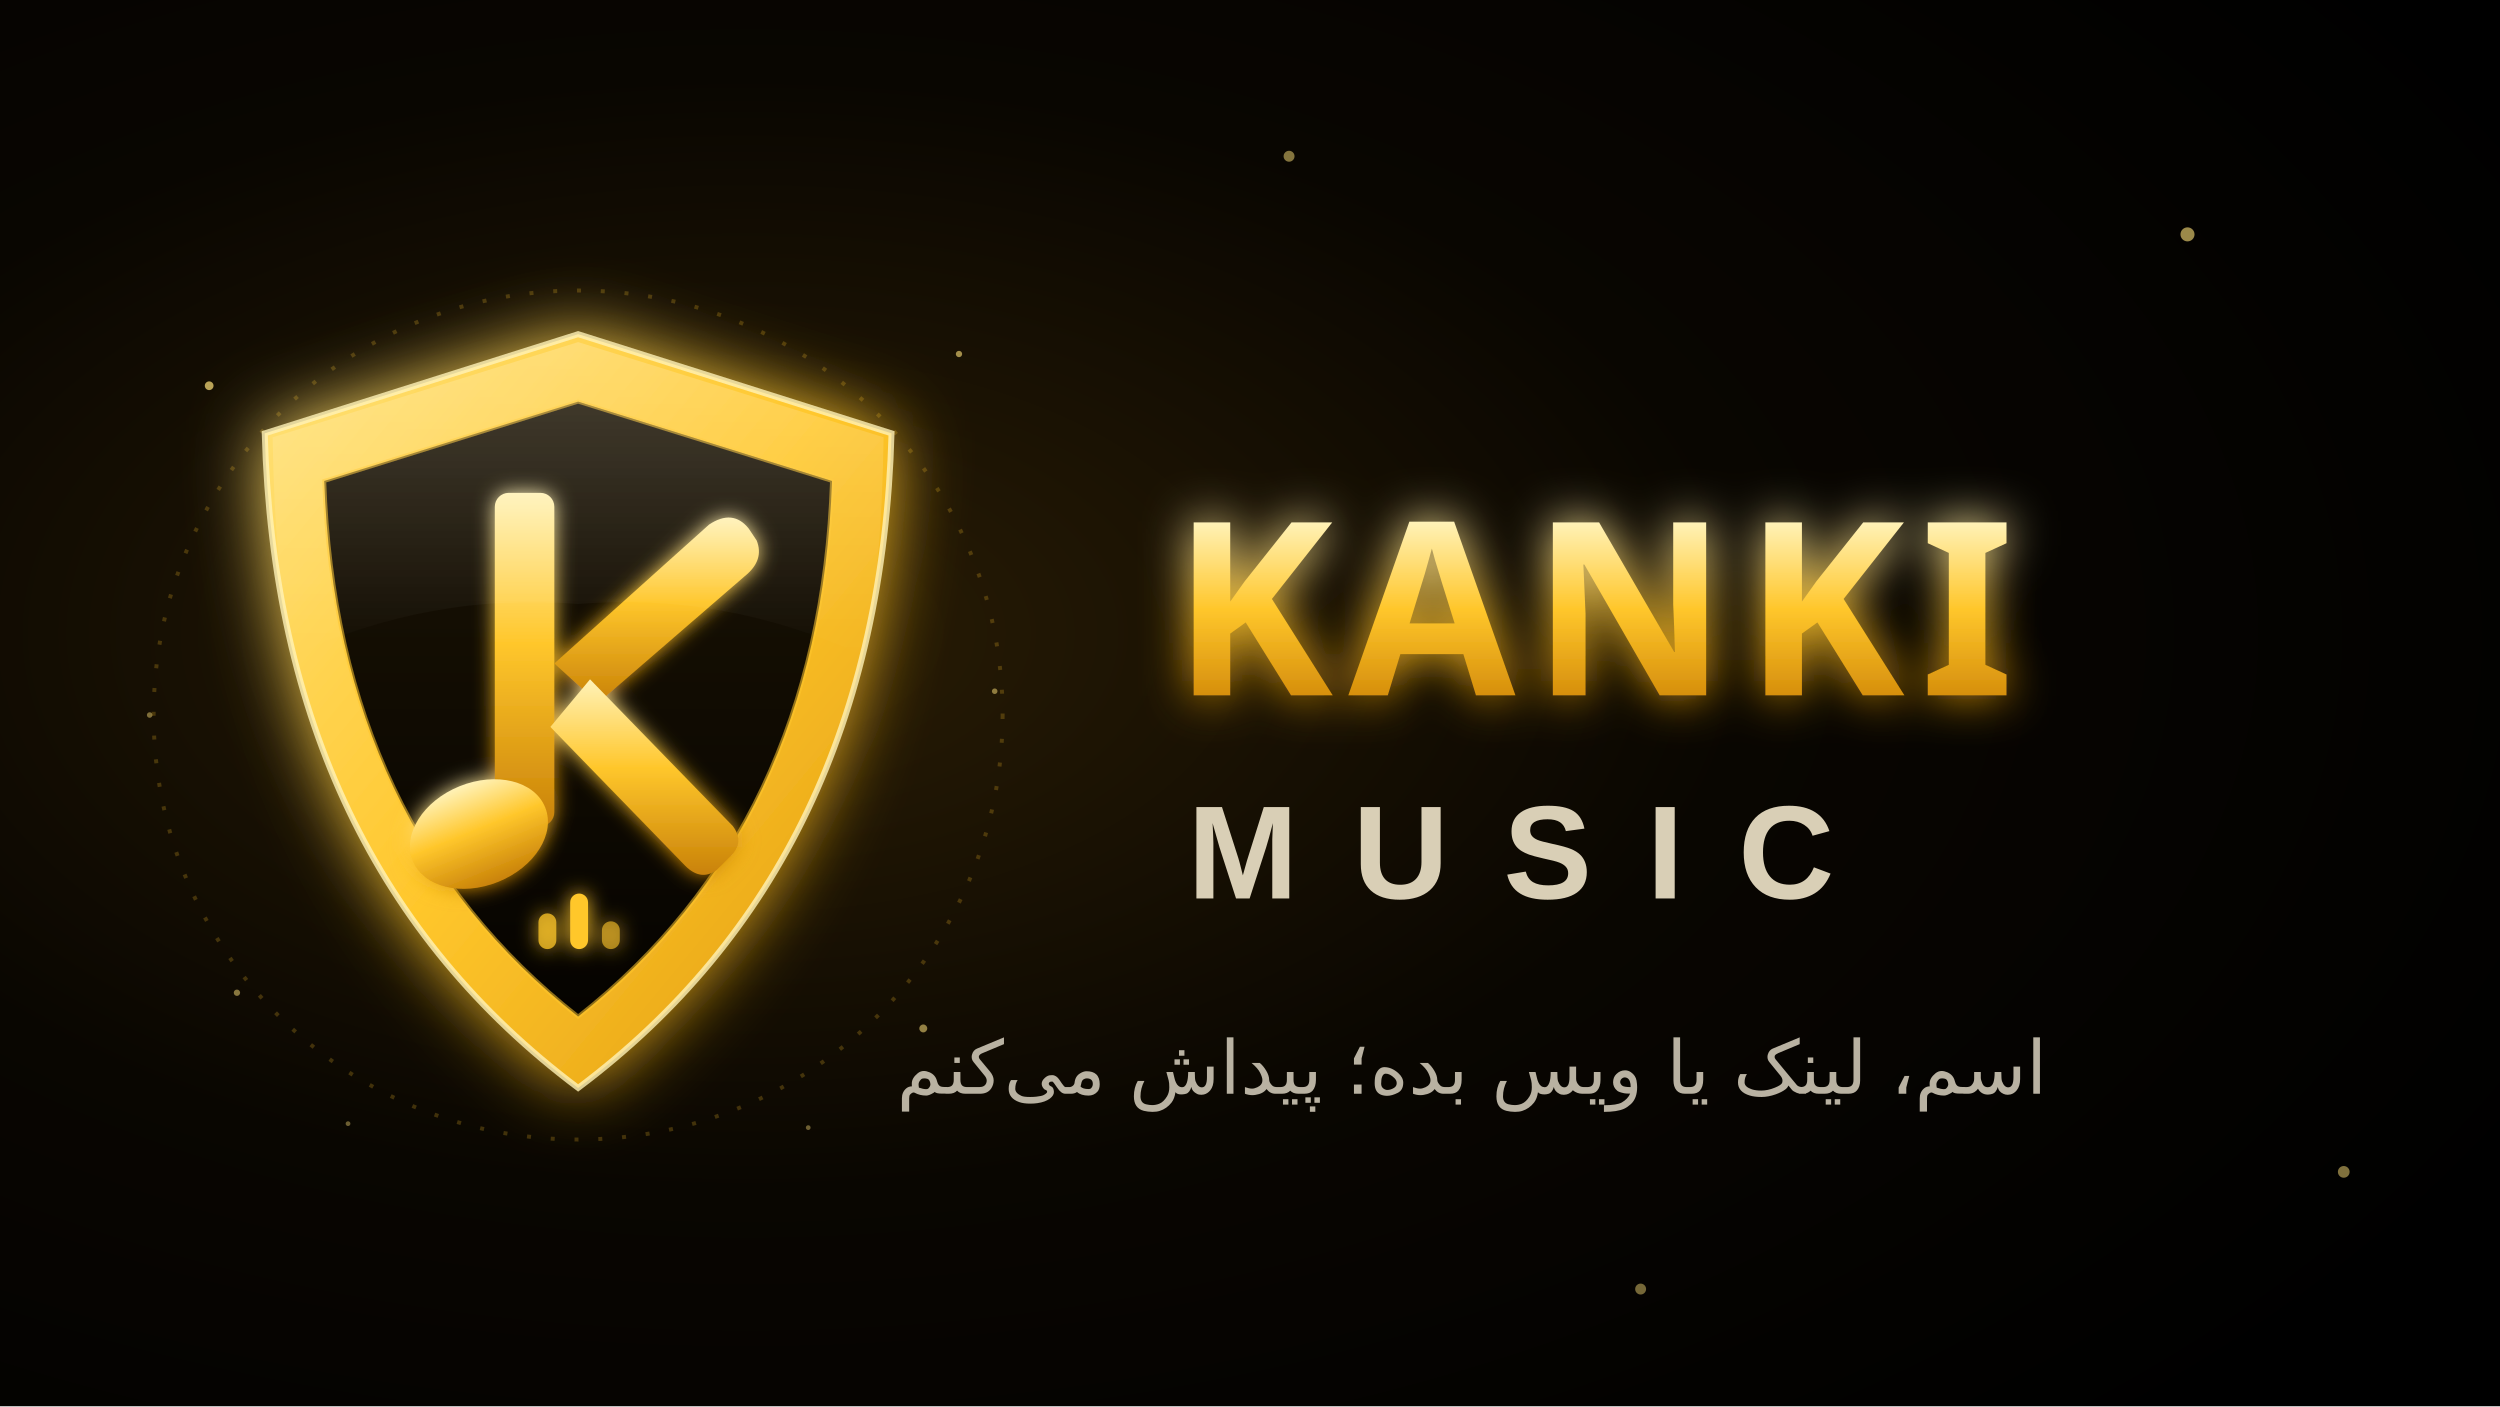
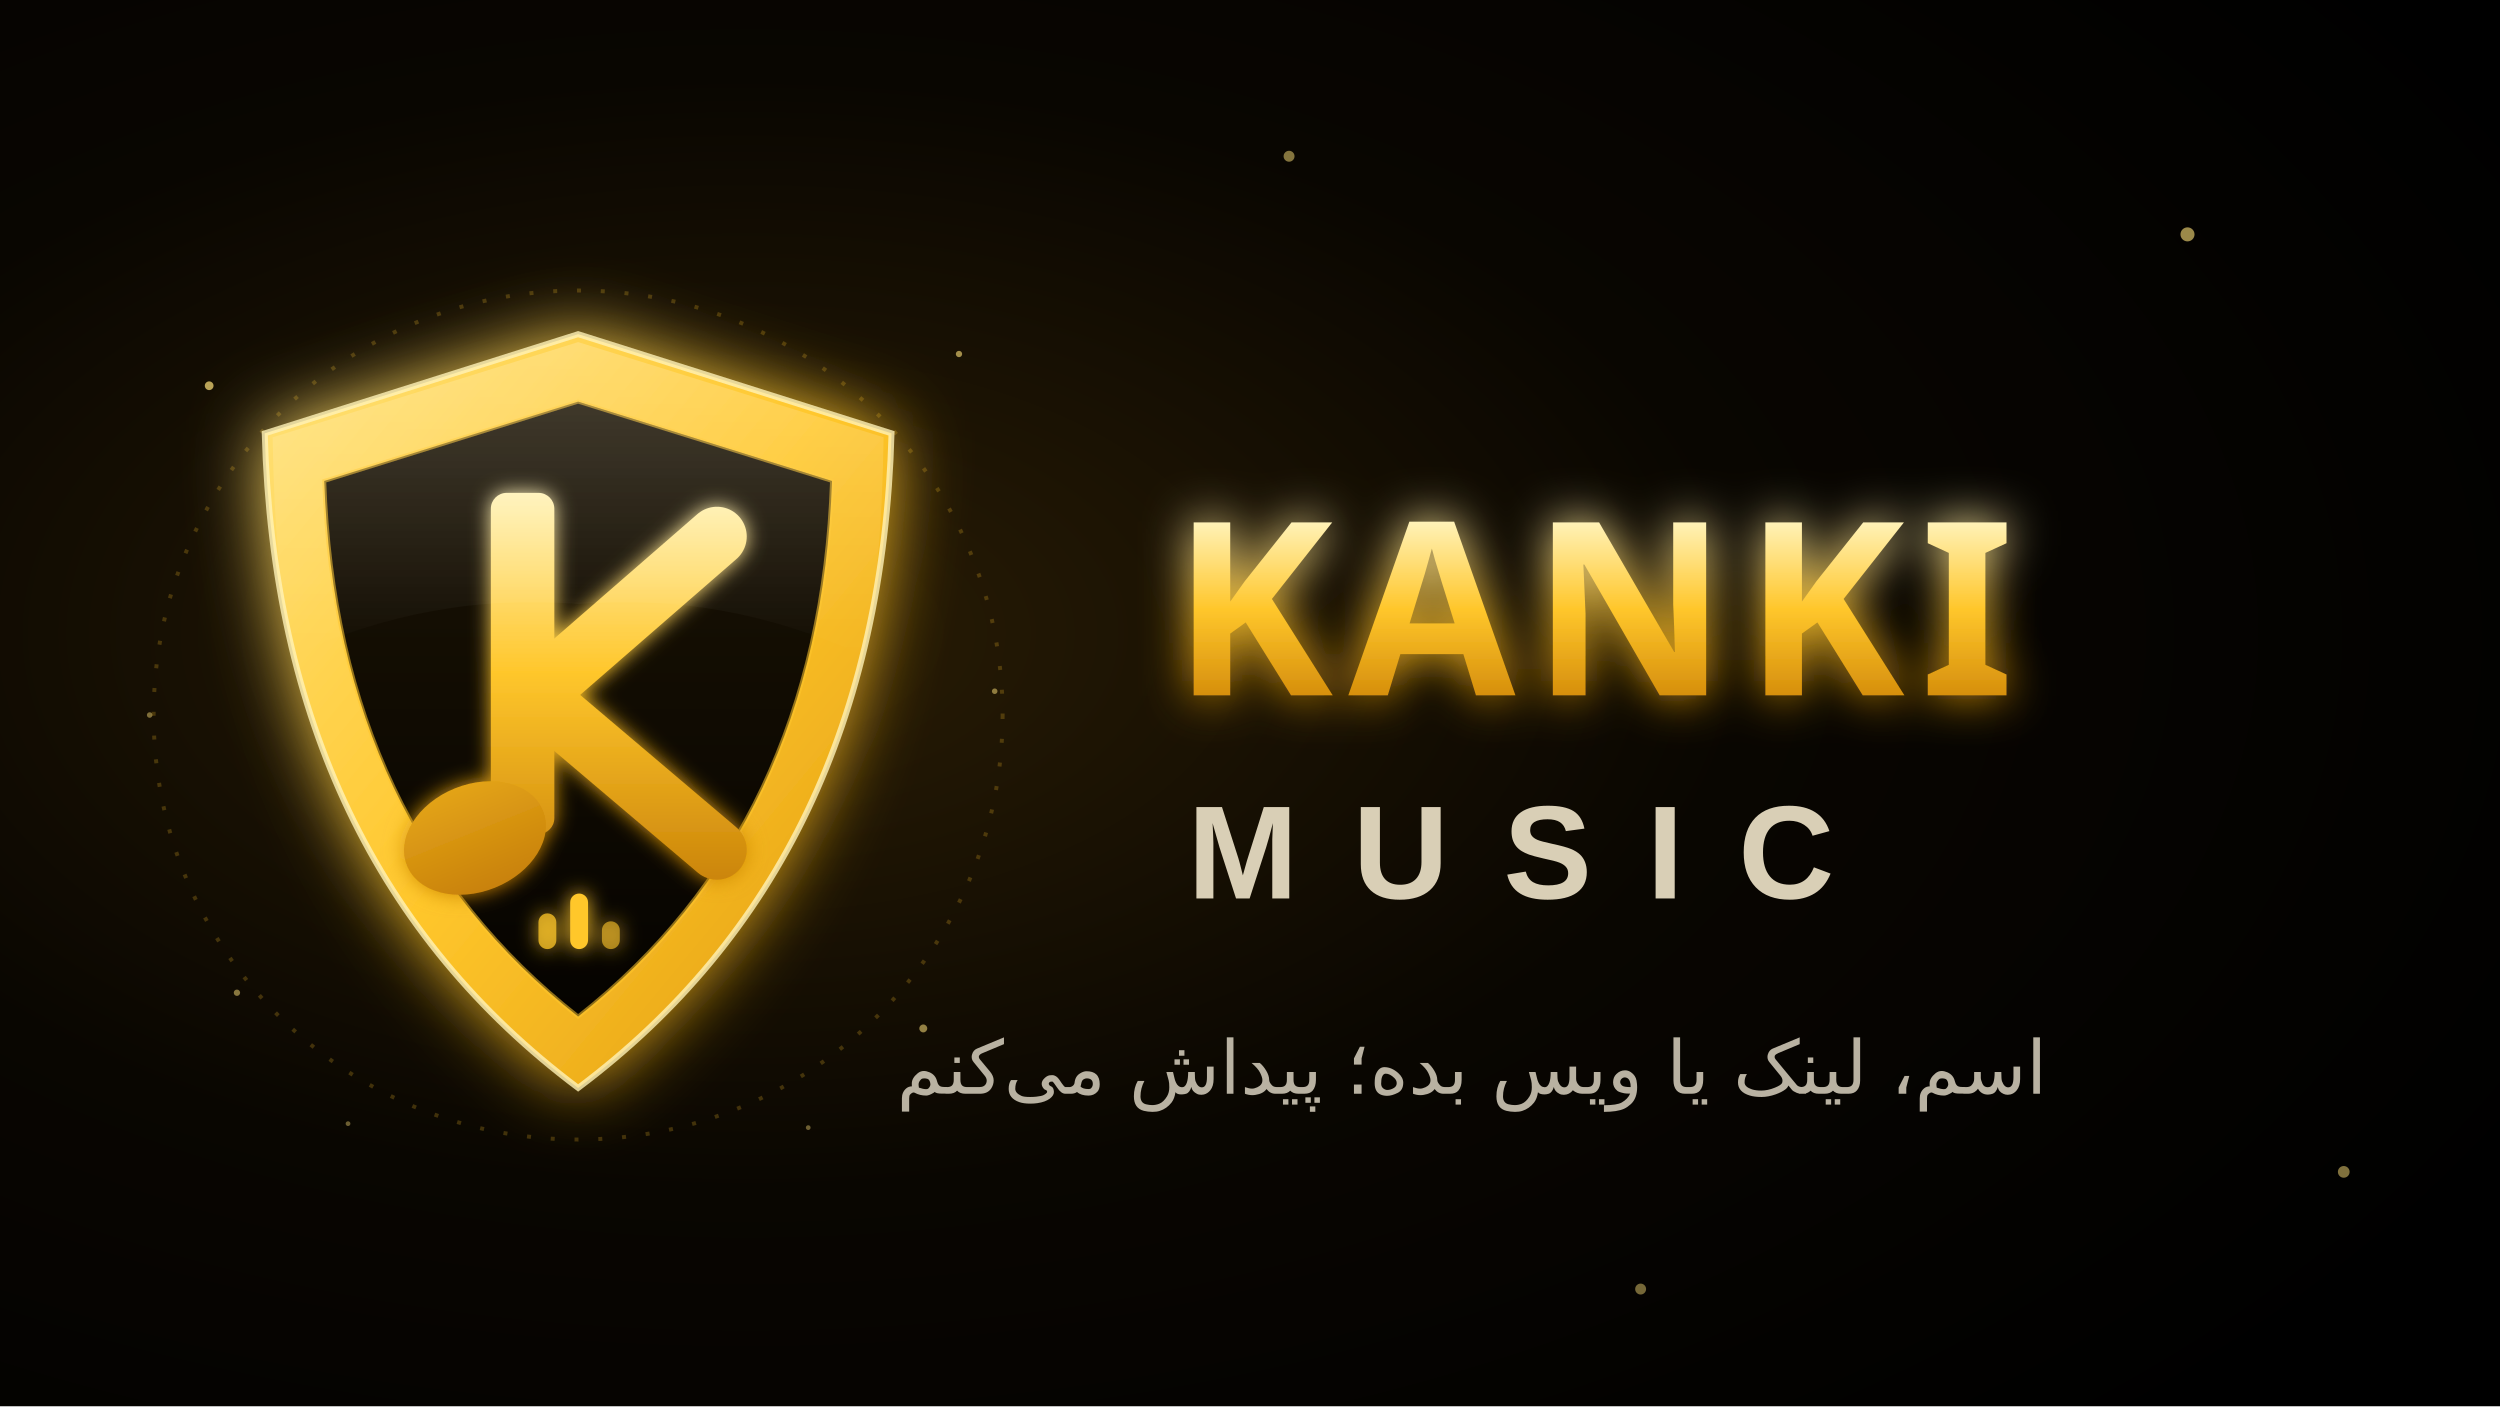
<svg xmlns="http://www.w3.org/2000/svg" viewBox="0 0 640 360" width="640" height="360">
  <defs>
    <radialGradient id="bbg" cx="30%" cy="45%" r="80%">
      <stop offset="0" stop-color="#2a1d05" />
      <stop offset=".5" stop-color="#090601" />
      <stop offset="1" stop-color="#000" />
    </radialGradient>
    <linearGradient id="tgold" x1="0" y1="0" x2="0" y2="1">
      <stop offset="0" stop-color="#FFF2B8" />
      <stop offset=".5" stop-color="#FFC72C" />
      <stop offset="1" stop-color="#D68F0C" />
    </linearGradient>
    <filter id="tglow" x="-20%" y="-50%" width="140%" height="200%">
      <feGaussianBlur stdDeviation="6" result="b" />
      <feMerge>
        <feMergeNode in="b" />
        <feMergeNode in="SourceGraphic" />
      </feMerge>
    </filter>
  </defs>
  <rect width="640" height="360" fill="url(#bbg)" />
  <g fill="#FFE27A">
    <circle cx="560" cy="60" r="1.8" opacity=".6" />
    <circle cx="600" cy="300" r="1.5" opacity=".5" />
    <circle cx="330" cy="40" r="1.4" opacity=".5" />
    <circle cx="420" cy="330" r="1.4" opacity=".45" />
  </g>
  <svg x="18" y="50" width="260" height="260" viewBox="0 0 512 512">
    <defs>
      <radialGradient id="bg" cx="50%" cy="42%" r="70%">
        <stop offset="0" stop-color="#2a1d05" />
        <stop offset=".55" stop-color="#0b0802" />
        <stop offset="1" stop-color="#000" />
      </radialGradient>
      <linearGradient id="gold" x1="0" y1="0" x2="0" y2="1">
        <stop offset="0" stop-color="#FFF2B8" />
        <stop offset=".45" stop-color="#FFC72C" />
        <stop offset="1" stop-color="#C98208" />
      </linearGradient>
      <linearGradient id="goldSide" x1="0" y1="0" x2="1" y2="1">
        <stop offset="0" stop-color="#FFE27A" />
        <stop offset=".5" stop-color="#FFC72C" />
        <stop offset="1" stop-color="#E09A10" />
      </linearGradient>
      <linearGradient id="inner" x1="0" y1="0" x2="0" y2="1">
        <stop offset="0" stop-color="#1c1404" />
        <stop offset="1" stop-color="#050300" />
      </linearGradient>
      <linearGradient id="gloss" x1="0" y1="0" x2="0" y2="1">
        <stop offset="0" stop-color="#fff" stop-opacity=".35" />
        <stop offset="1" stop-color="#fff" stop-opacity="0" />
      </linearGradient>
      <filter id="glow" x="-50%" y="-50%" width="200%" height="200%">
        <feGaussianBlur stdDeviation="18" result="b" />
        <feMerge>
          <feMergeNode in="b" />
          <feMergeNode in="SourceGraphic" />
        </feMerge>
      </filter>
      <filter id="soft" x="-50%" y="-50%" width="200%" height="200%">
        <feGaussianBlur stdDeviation="5" result="b" />
        <feMerge>
          <feMergeNode in="b" />
          <feMergeNode in="SourceGraphic" />
        </feMerge>
      </filter>
      <clipPath id="innerClip">
        <path d="M256 104 L384 144 Q378 318 256 414 Q134 318 128 144 Z" />
      </clipPath>
    </defs>
    <g fill="#FFE27A">
      <circle cx="70" cy="96" r="2.2" opacity=".7" />
      <circle cx="448" cy="80" r="1.6" opacity=".6" />
      <circle cx="430" cy="420" r="2" opacity=".55" />
      <circle cx="84" cy="402" r="1.6" opacity=".5" />
      <circle cx="466" cy="250" r="1.4" opacity=".5" />
      <circle cx="40" cy="262" r="1.4" opacity=".45" />
      <circle cx="140" cy="468" r="1.2" opacity=".4" />
      <circle cx="372" cy="470" r="1.2" opacity=".4" />
    </g>
    <ellipse cx="256" cy="262" rx="214" ry="214" fill="none" stroke="#FFC72C" stroke-opacity=".22" stroke-width="2" stroke-dasharray="2 10" />
    <g filter="url(#glow)">
      <path d="M256 70 L414 120 Q408 336 256 450 Q104 336 98 120 Z" fill="url(#goldSide)" />
    </g>
    <path d="M256 70 L414 120 Q408 336 256 450 Q104 336 98 120 Z" fill="none" stroke="#FFF2B8" stroke-opacity=".8" stroke-width="3" />
    <path d="M256 104 L384 144 Q378 318 256 414 Q134 318 128 144 Z" fill="url(#inner)" />
    <path d="M256 104 L384 144 Q378 318 256 414 Q134 318 128 144 Z" fill="none" stroke="#FFC72C" stroke-opacity=".55" stroke-width="2" />
+     <linearGradient id="goldK" gradientUnits="userSpaceOnUse" x1="0" y1="150" x2="0" y2="350">
+       <stop offset="0" stop-color="#FFF2B8" />
+       <stop offset=".45" stop-color="#FFC72C" />
+       <stop offset="1" stop-color="#C98208" />
+     </linearGradient>
    <g filter="url(#soft)">
-       <rect x="214" y="150" width="30" height="168" rx="7" fill="url(#gold)" />
-       <ellipse cx="206" cy="322" rx="36" ry="26" transform="rotate(-22 206 322)" fill="url(#gold)" />
-       <path d="M244 236 L322 166 Q334 158 342 168 L346 174 Q350 184 340 192 L266 256 Z" fill="url(#gold)" />
-       <path d="M262 244 L334 318 Q340 326 333 333 L326 340 Q318 346 310 338 L242 268 Z" fill="url(#gold)" />
+       <g stroke="url(#goldK)" stroke-width="30" stroke-linecap="round" fill="none">
+         <path d="M234 252 L326 172" />
+         <path d="M234 252 L326 330" />
+       </g>
+       <rect x="212" y="150" width="32" height="172" rx="8" fill="url(#goldK)" />
+       <ellipse cx="204" cy="324" rx="37" ry="27" transform="rotate(-22 204 324)" fill="url(#goldK)" />
    </g>
    <g fill="#FFC72C" filter="url(#soft)">
      <rect x="236" y="362" width="9" height="18" rx="4.5" opacity=".75" />
      <rect x="252" y="352" width="9" height="28" rx="4.5" />
      <rect x="268" y="366" width="9" height="14" rx="4.5" opacity=".6" />
    </g>
    <path d="M256 74 L410 122 Q409 190 400 232 Q330 200 256 206 Q182 200 112 232 Q103 190 102 122 Z" fill="url(#gloss)" opacity=".55" />
  </svg>
  <text x="300" y="178" font-family="Orbitron, 'Arial Black', sans-serif" font-weight="900" font-size="62" letter-spacing="4" fill="url(#tgold)" filter="url(#tglow)">KANKI</text>
  <text x="304" y="230" font-family="Orbitron, Arial, sans-serif" font-weight="700" font-size="34" letter-spacing="14" fill="#d9cfb6">MUSIC</text>
  <text x="524" y="280" font-family="Vazirmatn, Tahoma, sans-serif" font-size="19" fill="#b9b2a2" text-anchor="end">اسم، لینک یا ویس بده؛ پیداش می‌کنم</text>
</svg>
